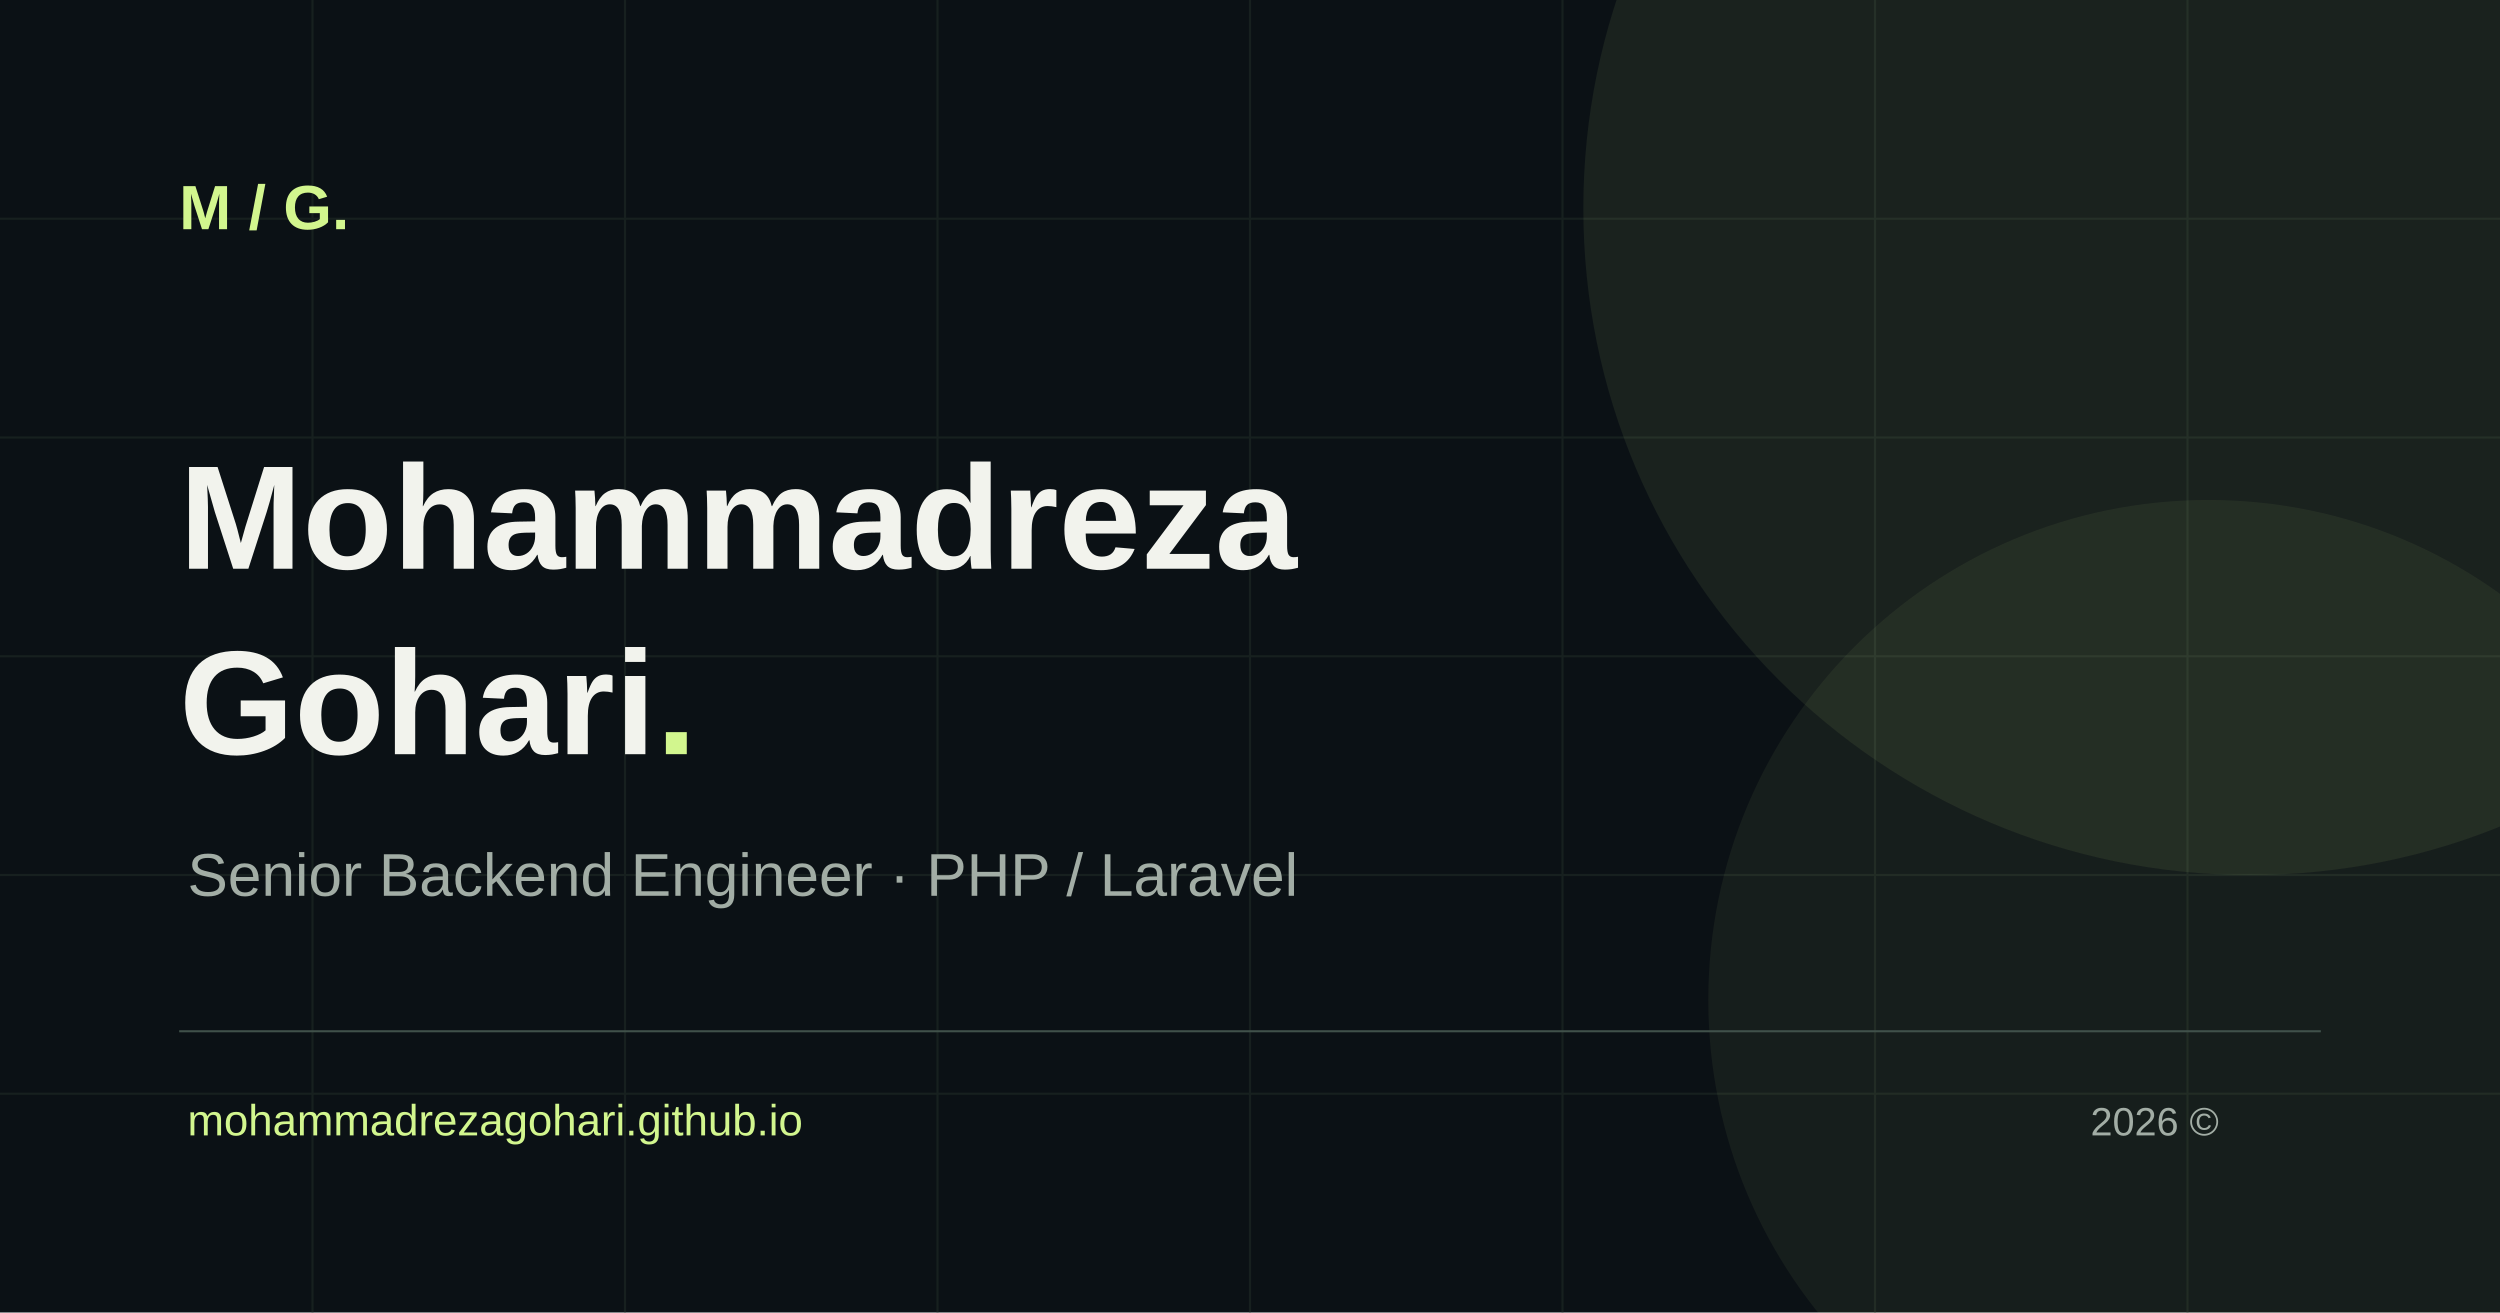
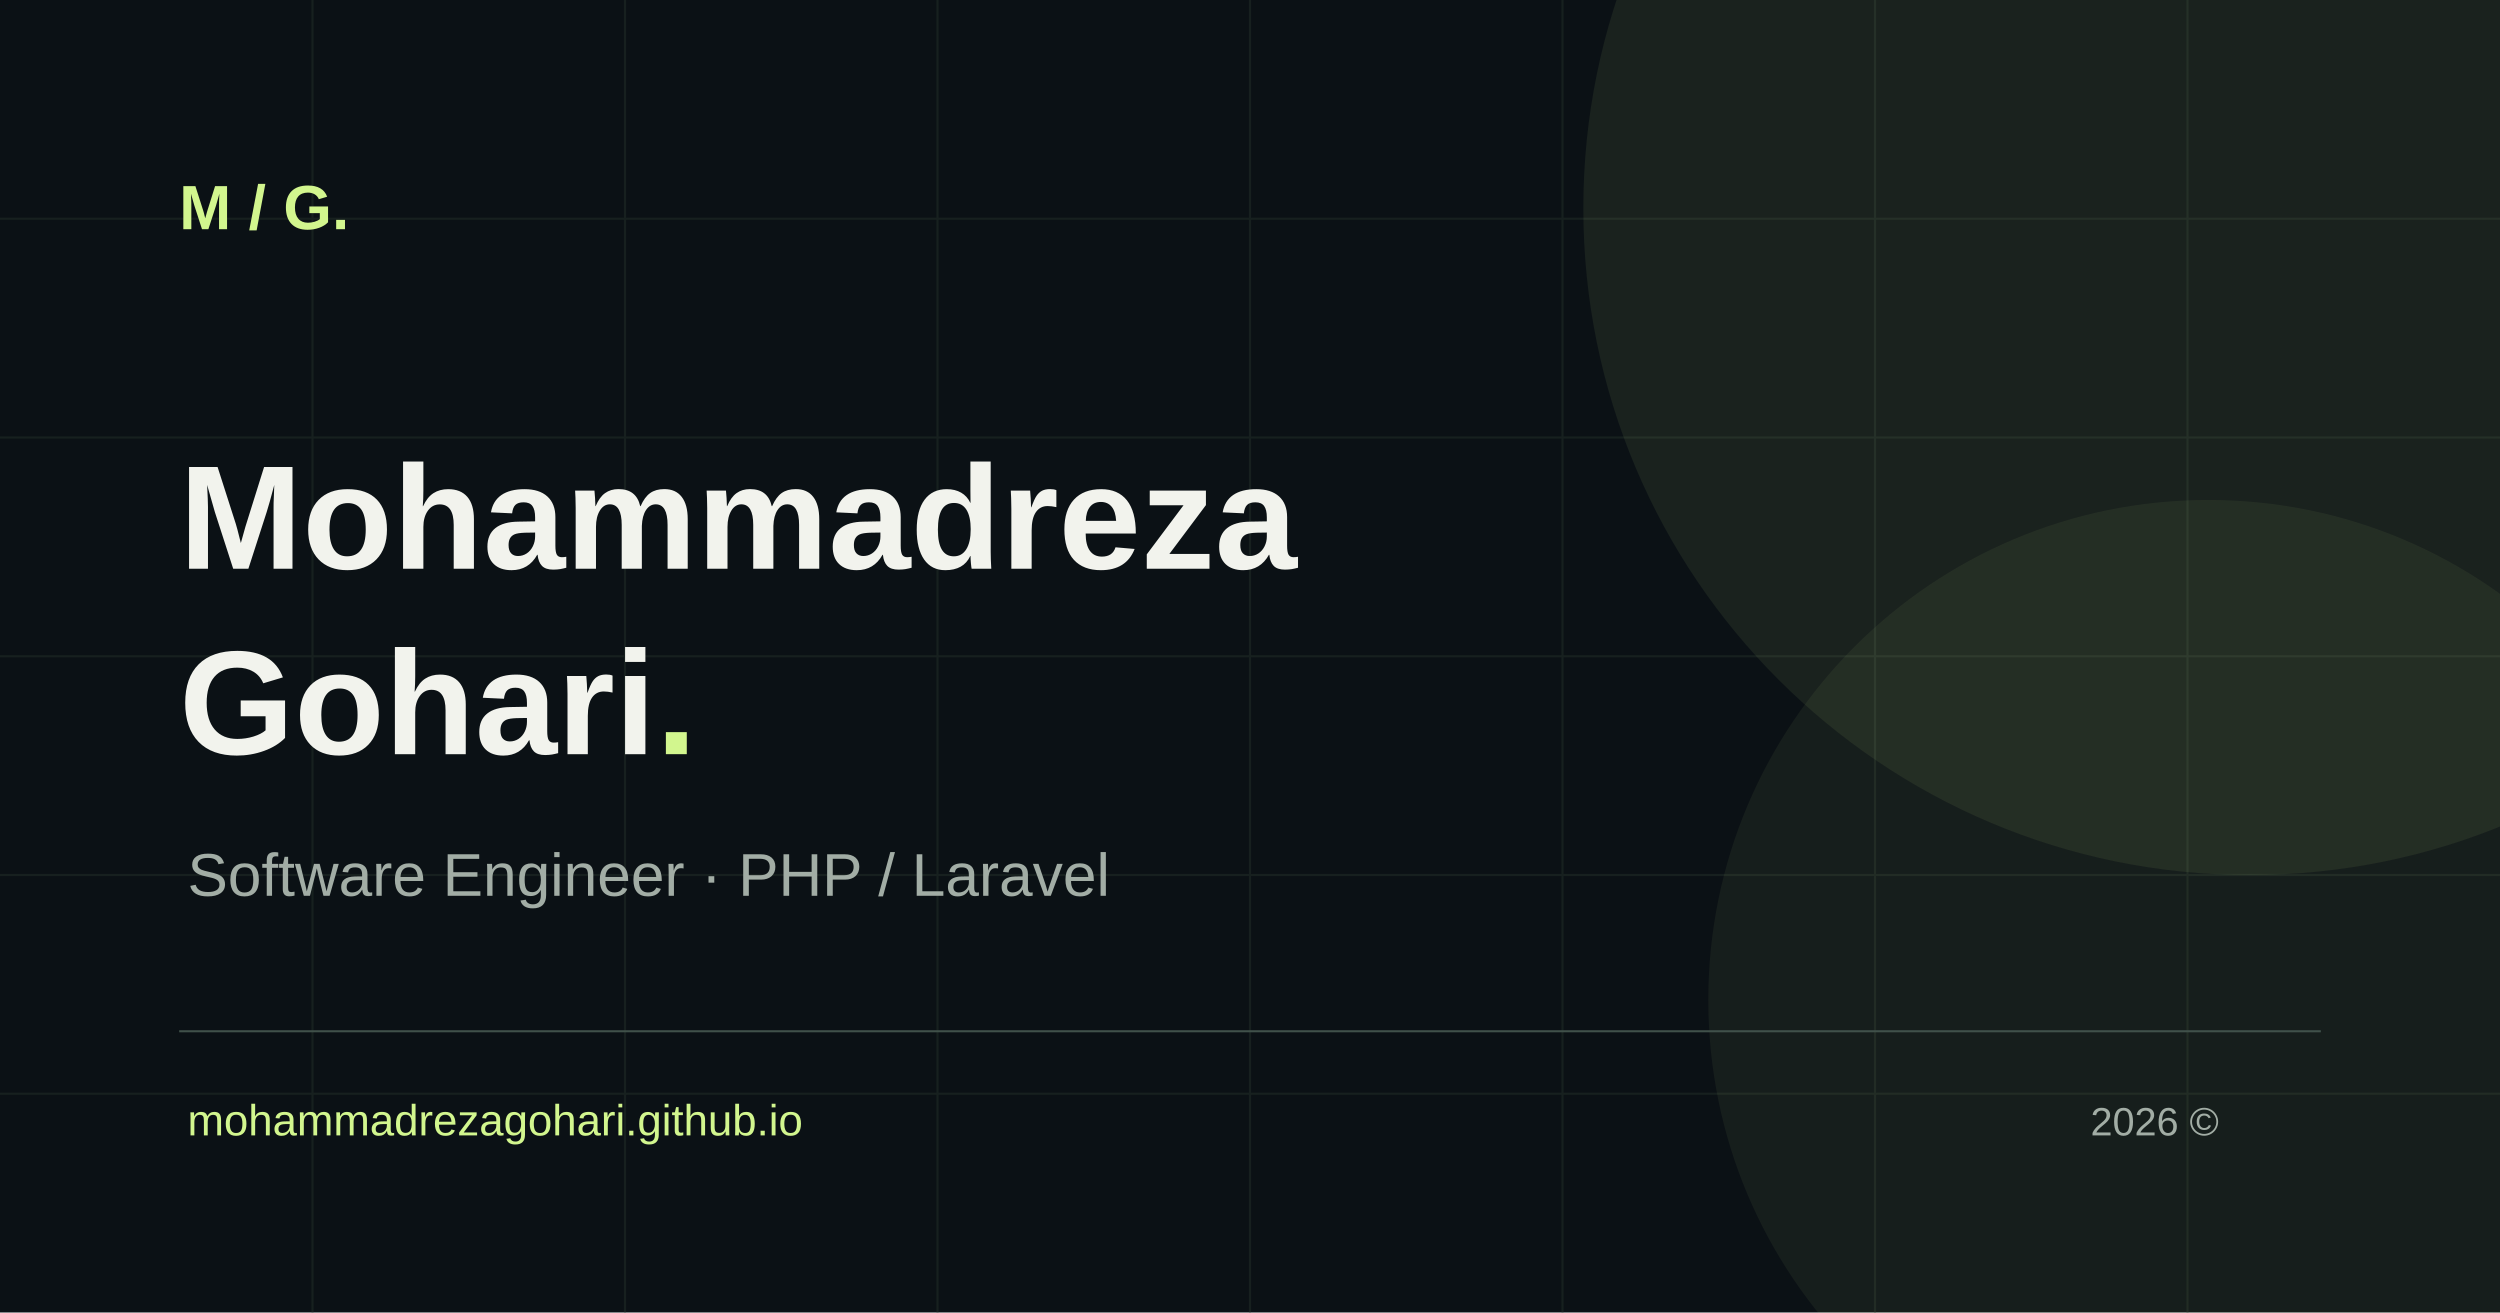
<svg xmlns="http://www.w3.org/2000/svg" width="1200" height="630" viewBox="0 0 1200 630">
  <rect width="1200" height="630" fill="#0b1115" />
  <g stroke="#25342b" opacity=".45">
    <path d="M0 105h1200M0 210h1200M0 315h1200M0 420h1200M0 525h1200M150 0v630M300 0v630M450 0v630M600 0v630M750 0v630M900 0v630M1050 0v630" />
  </g>
  <circle cx="1080" cy="100" r="320" fill="#d2f68e" opacity=".075" />
  <circle cx="1060" cy="480" r="240" fill="#d2f68e" opacity=".06" />
  <text x="86" y="110" font-family="Arial,sans-serif" font-weight="700" font-size="30" fill="#d2f68e">M / G.</text>
  <text x="86" y="273" font-family="Arial,sans-serif" font-size="71" font-weight="700" fill="#f2f3ed">Mohammadreza</text>
  <text x="86" y="362" font-family="Arial,sans-serif" font-size="71" font-weight="700" fill="#f2f3ed">Gohari<tspan fill="#d2f68e">.</tspan>
  </text>
-   <text x="90" y="430" font-family="Arial,sans-serif" font-size="29" fill="#a2ada5">Senior Backend Engineer · PHP / Laravel</text>
+   <text x="90" y="430" font-family="Arial,sans-serif" font-size="29" fill="#a2ada5">Software Engineer · PHP / Laravel</text>
  <path d="M86 495H1114" stroke="#40514a" />
  <text x="90" y="545" font-family="Arial,sans-serif" font-size="21" fill="#d2f68e">mohammadrezagohari.github.io</text>
  <text x="1065" y="545" text-anchor="end" font-family="Arial,sans-serif" font-size="19" fill="#a2ada5">2026 ©</text>
</svg>
